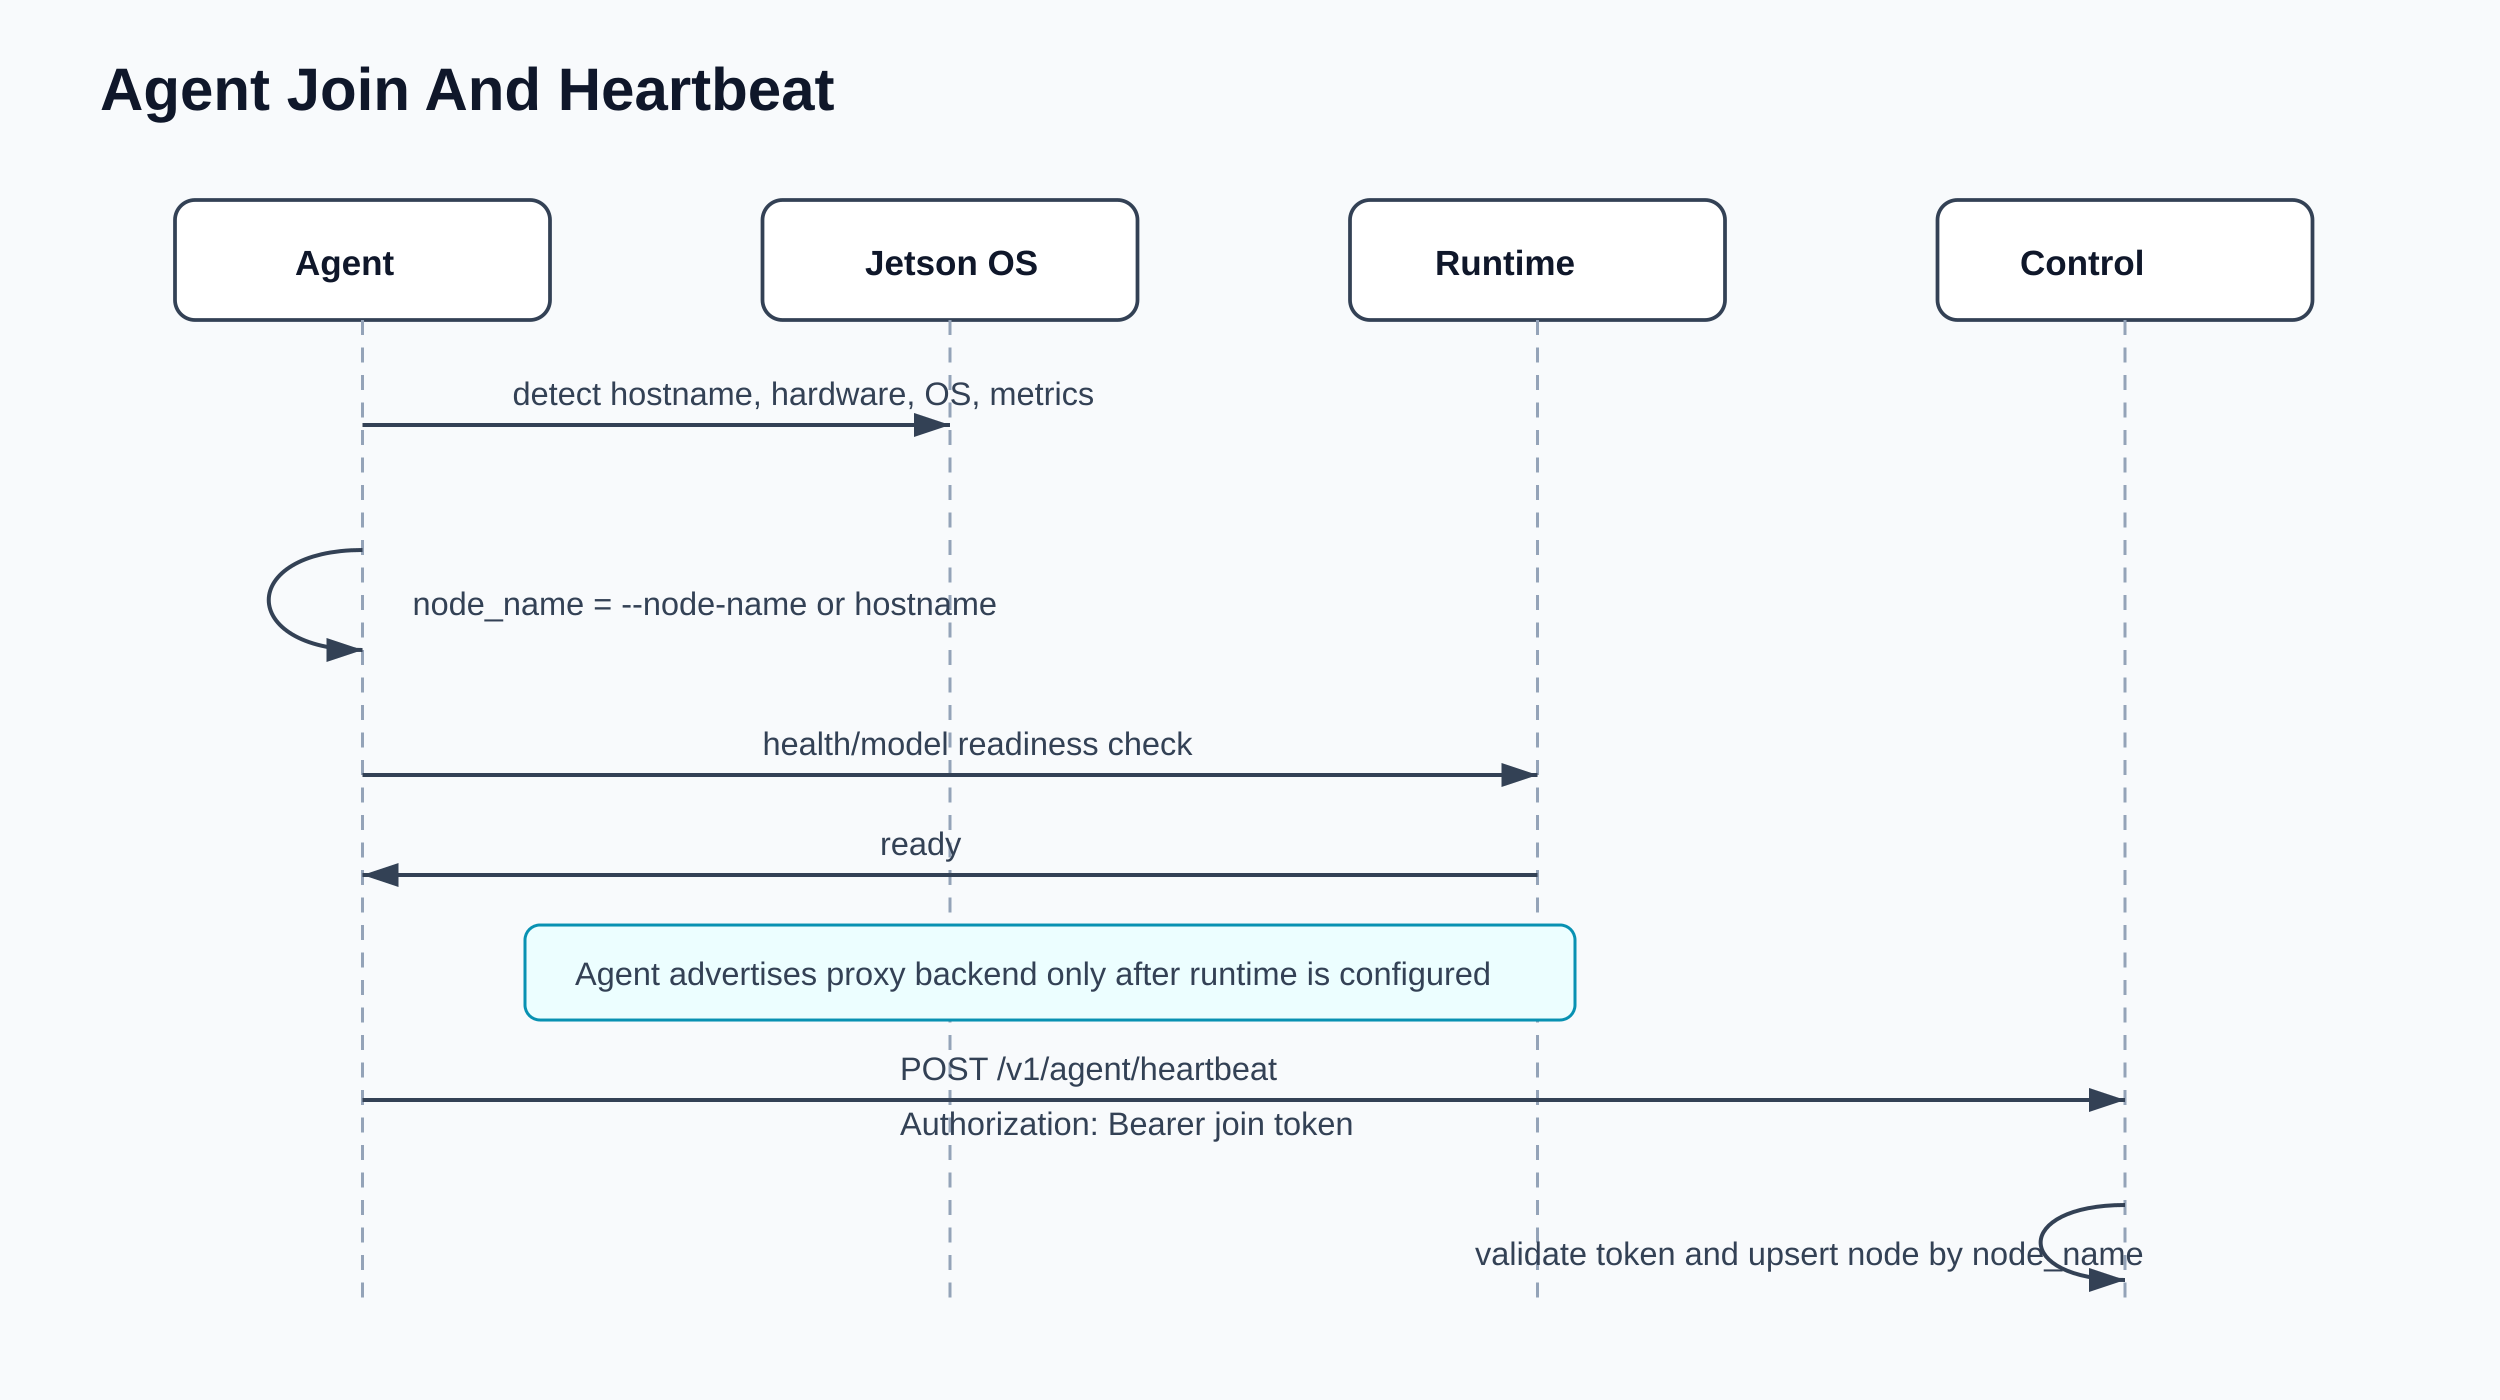
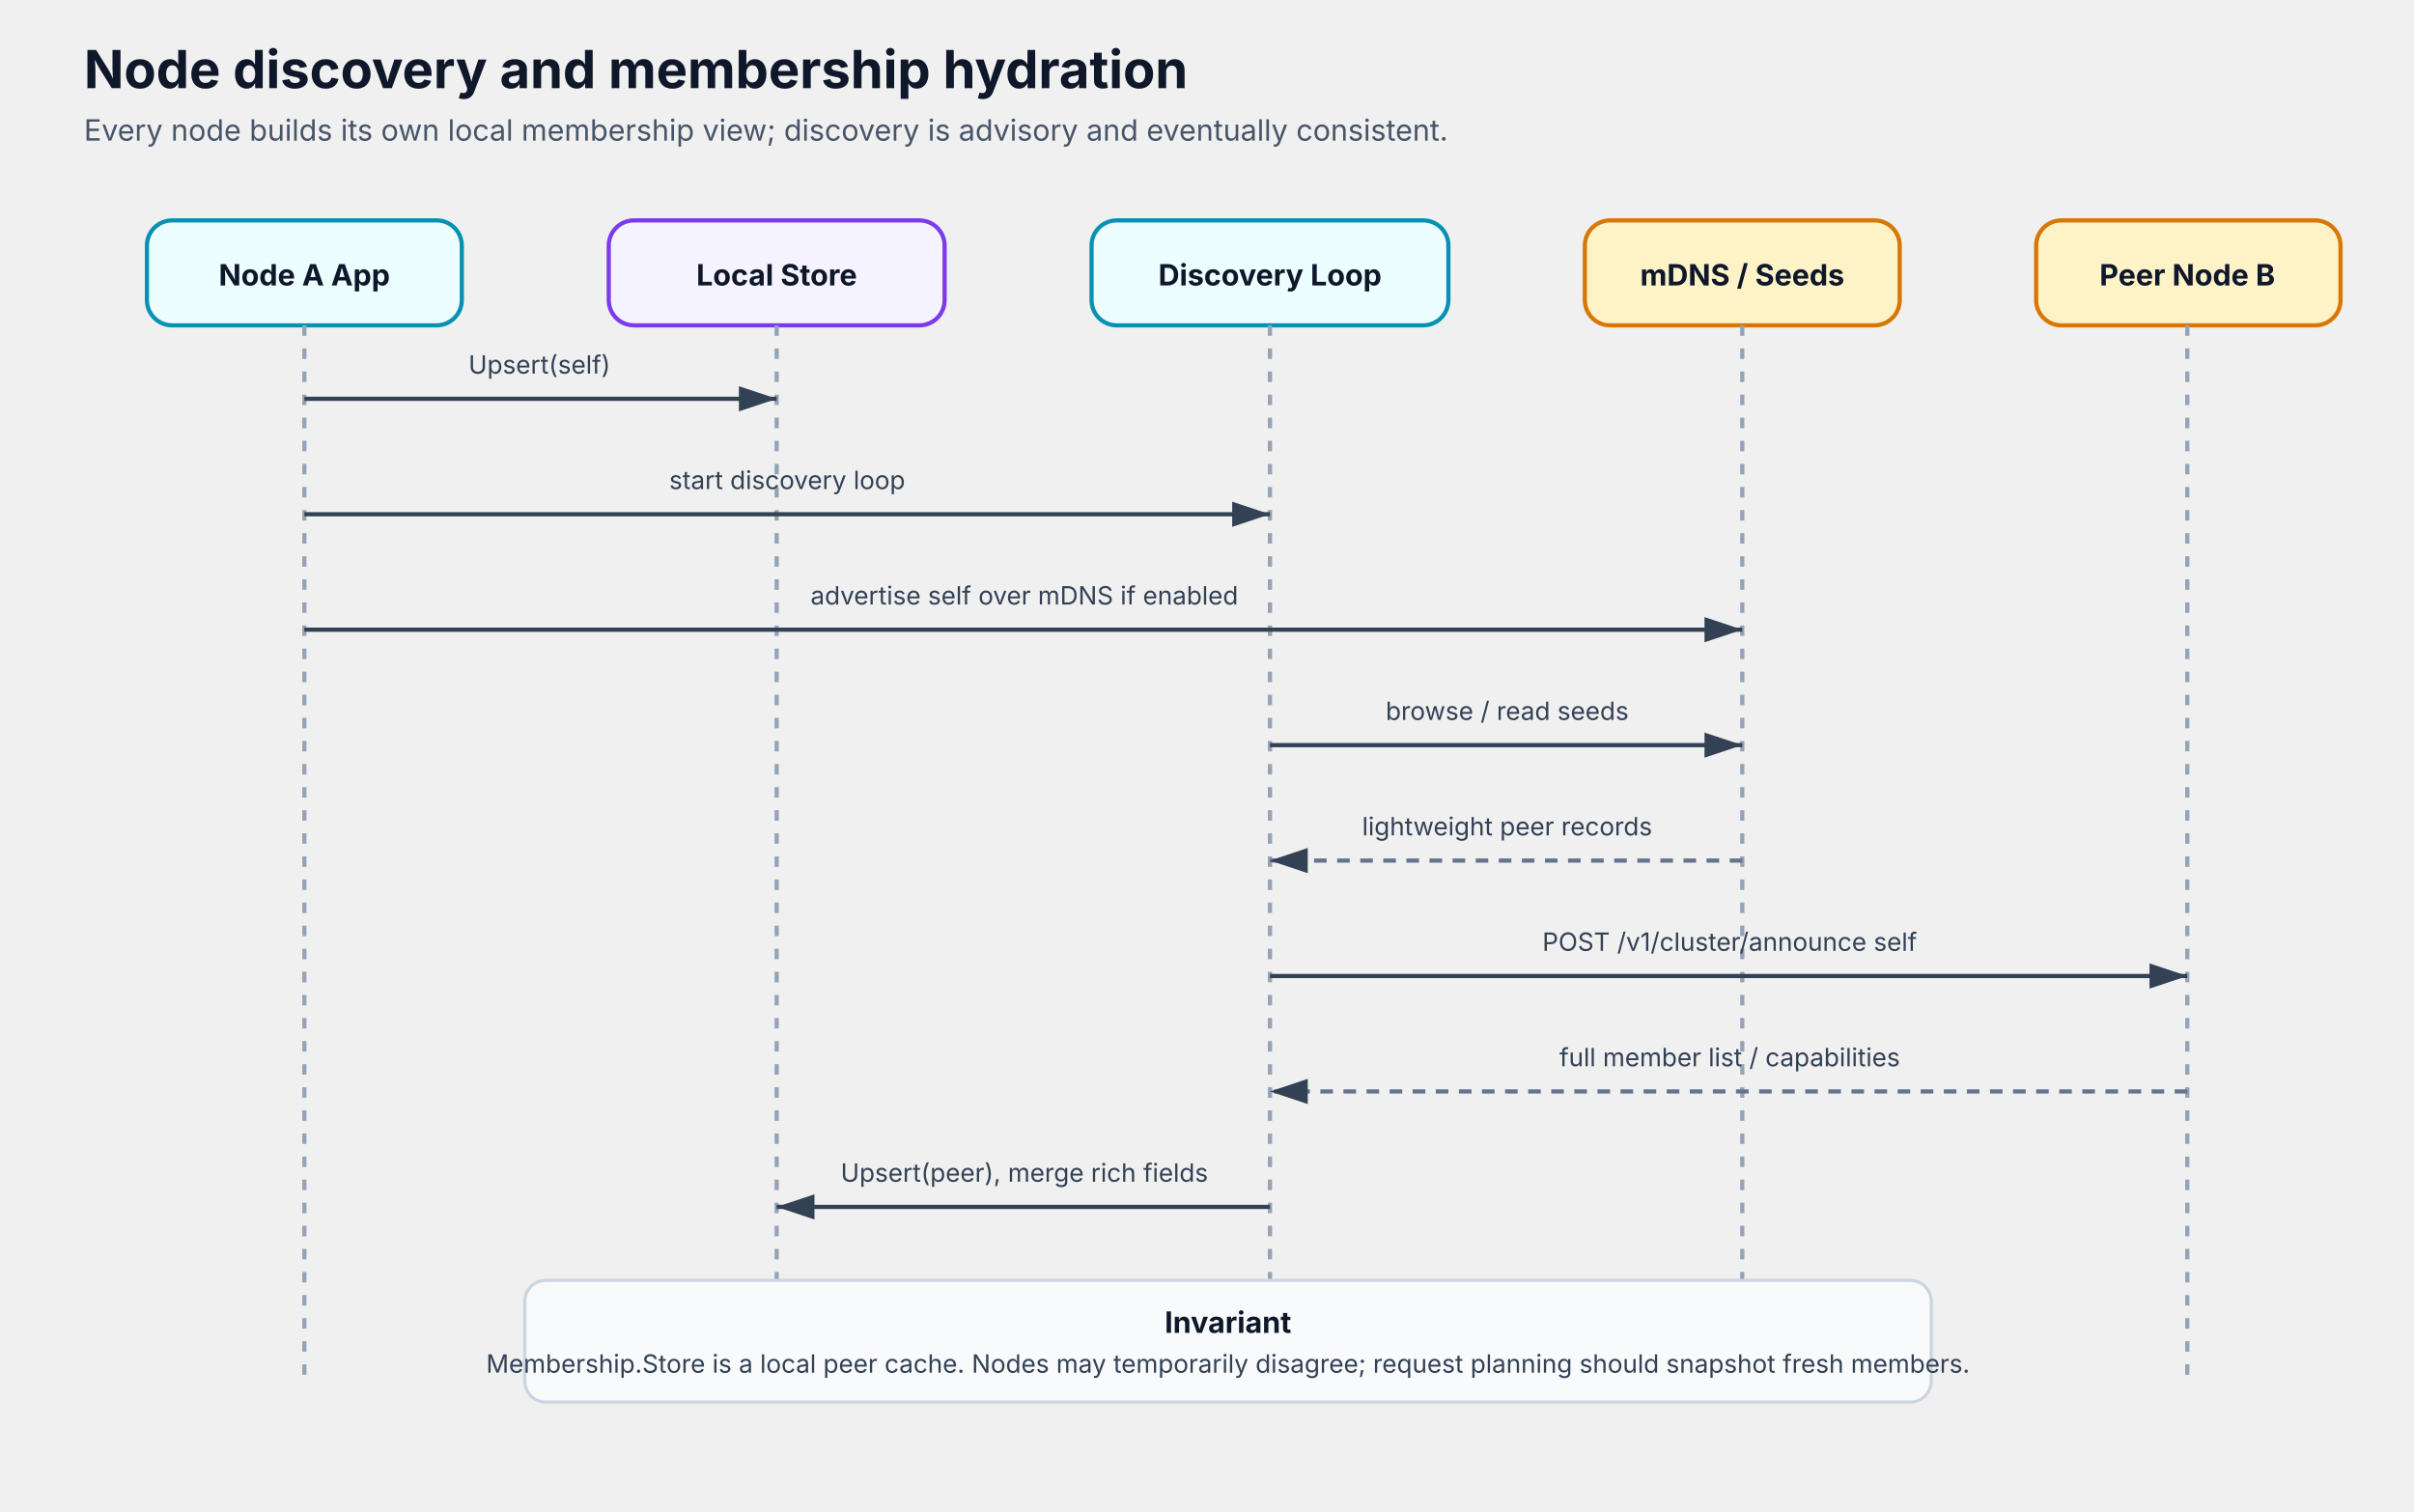
- <svg xmlns="http://www.w3.org/2000/svg" viewBox="0 0 1000 560" role="img" aria-labelledby="title desc">
+ <svg xmlns="http://www.w3.org/2000/svg" viewBox="0 0 1150 720" role="img" aria-labelledby="title desc">
  <defs>
    <marker id="arrow" markerWidth="10" markerHeight="10" refX="9" refY="3" orient="auto" markerUnits="strokeWidth">
      <path d="M0,0 L0,6 L9,3 z" fill="#334155" />
    </marker>
+     <style>
+       .title { font: 700 25px system-ui, -apple-system, Segoe UI, sans-serif; fill: #0f172a; }
+       .subtitle { font: 14px system-ui, -apple-system, Segoe UI, sans-serif; fill: #475569; }
+       .head { fill: #ecfeff; stroke: #0891b2; stroke-width: 2; rx: 12; }
+       .peer { fill: #fef3c7; stroke: #d97706; stroke-width: 2; rx: 12; }
+       .store { fill: #f5f3ff; stroke: #7c3aed; stroke-width: 2; rx: 12; }
+       .label { font: 700 14px system-ui, -apple-system, Segoe UI, sans-serif; fill: #0f172a; }
+       .small { font: 12px system-ui, -apple-system, Segoe UI, sans-serif; fill: #334155; }
+       .line { stroke: #94a3b8; stroke-width: 2; stroke-dasharray: 5 6; }
+       .msg { stroke: #334155; stroke-width: 2; marker-end: url(#arrow); fill: none; }
+       .return { stroke: #64748b; stroke-width: 2; stroke-dasharray: 6 5; marker-end: url(#arrow); fill: none; }
+       .note { fill: #f8fafc; stroke: #cbd5e1; stroke-width: 1.5; rx: 10; }
+     </style>
  </defs>
-   <style>
-     .bg { fill: #f8fafc; }
-     .title { font: 700 24px Arial, sans-serif; fill: #0f172a; }
-     .head { fill: #ffffff; stroke: #334155; stroke-width: 1.5; rx: 8; }
-     .lane { stroke: #94a3b8; stroke-width: 1.2; stroke-dasharray: 6 5; }
-     .arrow { stroke: #334155; stroke-width: 1.6; fill: none; marker-end: url(#arrow); }
-     .label { font: 600 14px Arial, sans-serif; fill: #0f172a; }
-     .text { font: 13px Arial, sans-serif; fill: #334155; }
-     .note { fill: #ecfeff; stroke: #0891b2; stroke-width: 1.2; rx: 6; }
-   </style>
-   <rect class="bg" width="1000" height="560" />
-   <text class="title" x="40" y="44">Agent Join And Heartbeat</text>
-   <rect class="head" x="70" y="80" width="150" height="48" />
-   <text class="label" x="118" y="110">Agent</text>
-   <rect class="head" x="305" y="80" width="150" height="48" />
-   <text class="label" x="346" y="110">Jetson OS</text>
-   <rect class="head" x="540" y="80" width="150" height="48" />
-   <text class="label" x="574" y="110">Runtime</text>
-   <rect class="head" x="775" y="80" width="150" height="48" />
-   <text class="label" x="808" y="110">Control</text>
-   <line class="lane" x1="145" y1="128" x2="145" y2="520" />
-   <line class="lane" x1="380" y1="128" x2="380" y2="520" />
-   <line class="lane" x1="615" y1="128" x2="615" y2="520" />
-   <line class="lane" x1="850" y1="128" x2="850" y2="520" />
-   <path class="arrow" d="M145 170 H380" />
-   <text class="text" x="205" y="162">detect hostname, hardware, OS, metrics</text>
-   <path class="arrow" d="M145 220 C95 220 95 260 145 260" />
-   <text class="text" x="165" y="246">node_name = --node-name or hostname</text>
-   <path class="arrow" d="M145 310 H615" />
-   <text class="text" x="305" y="302">health/model readiness check</text>
-   <path class="arrow" d="M615 350 H145" />
-   <text class="text" x="352" y="342">ready</text>
-   <rect class="note" x="210" y="370" width="420" height="38" />
-   <text class="text" x="230" y="394">Agent advertises proxy backend only after runtime is configured</text>
-   <path class="arrow" d="M145 440 H850" />
-   <text class="text" x="360" y="432">POST /v1/agent/heartbeat</text>
-   <text class="text" x="360" y="454">Authorization: Bearer join token</text>
-   <path class="arrow" d="M850 482 C805 482 805 512 850 512" />
-   <text class="text" x="590" y="506">validate token and upsert node by node_name</text>
+   <text x="40" y="42" class="title">Node discovery and membership hydration</text>
+   <text x="40" y="67" class="subtitle">Every node builds its own local membership view; discovery is advisory and eventually consistent.</text>
+   <rect x="70" y="105" width="150" height="50" class="head" />
+   <text x="145" y="136" text-anchor="middle" class="label">Node A App</text>
+   <line x1="145" y1="155" x2="145" y2="660" class="line" />
+   <rect x="290" y="105" width="160" height="50" class="store" />
+   <text x="370" y="136" text-anchor="middle" class="label">Local Store</text>
+   <line x1="370" y1="155" x2="370" y2="660" class="line" />
+   <rect x="520" y="105" width="170" height="50" class="head" />
+   <text x="605" y="136" text-anchor="middle" class="label">Discovery Loop</text>
+   <line x1="605" y1="155" x2="605" y2="660" class="line" />
+   <rect x="755" y="105" width="150" height="50" class="peer" />
+   <text x="830" y="136" text-anchor="middle" class="label">mDNS / Seeds</text>
+   <line x1="830" y1="155" x2="830" y2="660" class="line" />
+   <rect x="970" y="105" width="145" height="50" class="peer" />
+   <text x="1042" y="136" text-anchor="middle" class="label">Peer Node B</text>
+   <line x1="1042" y1="155" x2="1042" y2="660" class="line" />
+   <path d="M145 190 H370" class="msg" />
+   <text x="257" y="178" text-anchor="middle" class="small">Upsert(self)</text>
+   <path d="M145 245 H605" class="msg" />
+   <text x="375" y="233" text-anchor="middle" class="small">start discovery loop</text>
+   <path d="M145 300 H830" class="msg" />
+   <text x="488" y="288" text-anchor="middle" class="small">advertise self over mDNS if enabled</text>
+   <path d="M605 355 H830" class="msg" />
+   <text x="718" y="343" text-anchor="middle" class="small">browse / read seeds</text>
+   <path d="M830 410 H605" class="return" />
+   <text x="718" y="398" text-anchor="middle" class="small">lightweight peer records</text>
+   <path d="M605 465 H1042" class="msg" />
+   <text x="824" y="453" text-anchor="middle" class="small">POST /v1/cluster/announce self</text>
+   <path d="M1042 520 H605" class="return" />
+   <text x="824" y="508" text-anchor="middle" class="small">full member list / capabilities</text>
+   <path d="M605 575 H370" class="msg" />
+   <text x="488" y="563" text-anchor="middle" class="small">Upsert(peer), merge rich fields</text>
+   <rect x="250" y="610" width="670" height="58" class="note" />
+   <text x="585" y="635" text-anchor="middle" class="label">Invariant</text>
+   <text x="585" y="654" text-anchor="middle" class="small">Membership.Store is a local peer cache. Nodes may temporarily disagree; request planning should snapshot fresh members.</text>
</svg>
